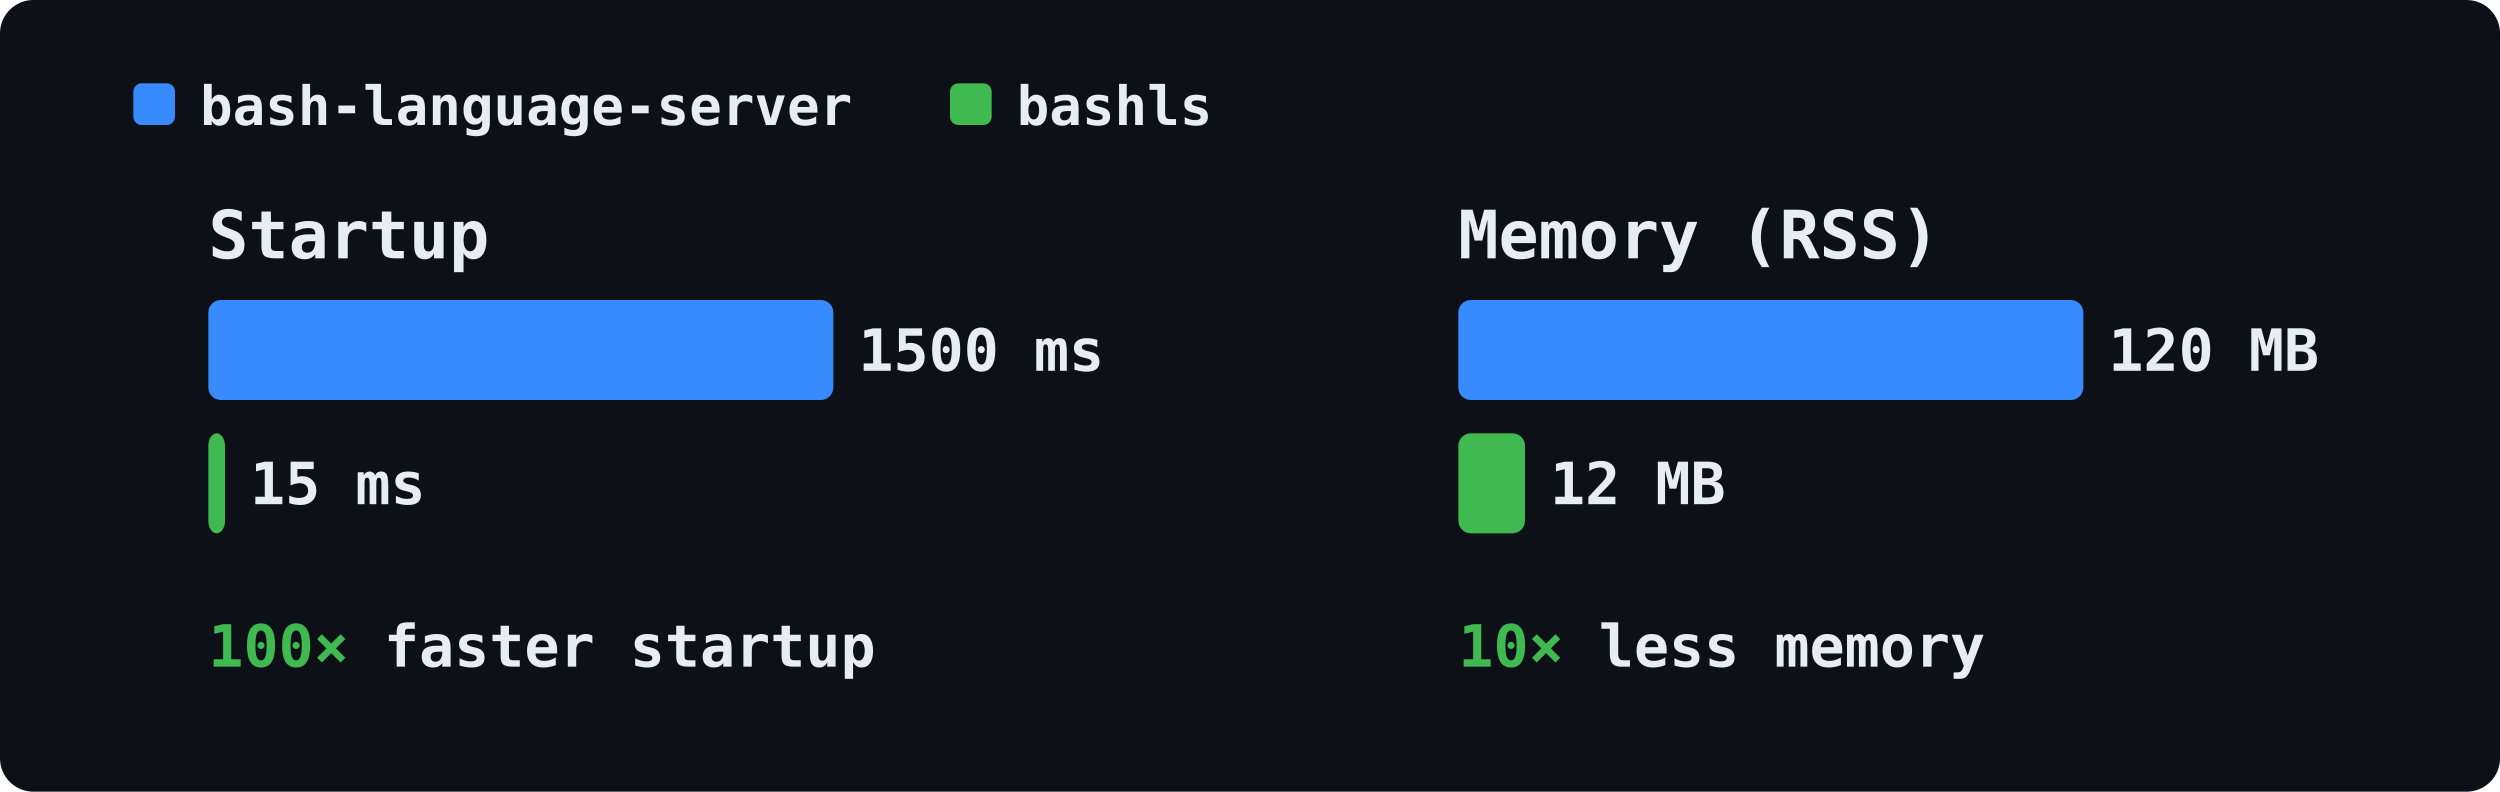
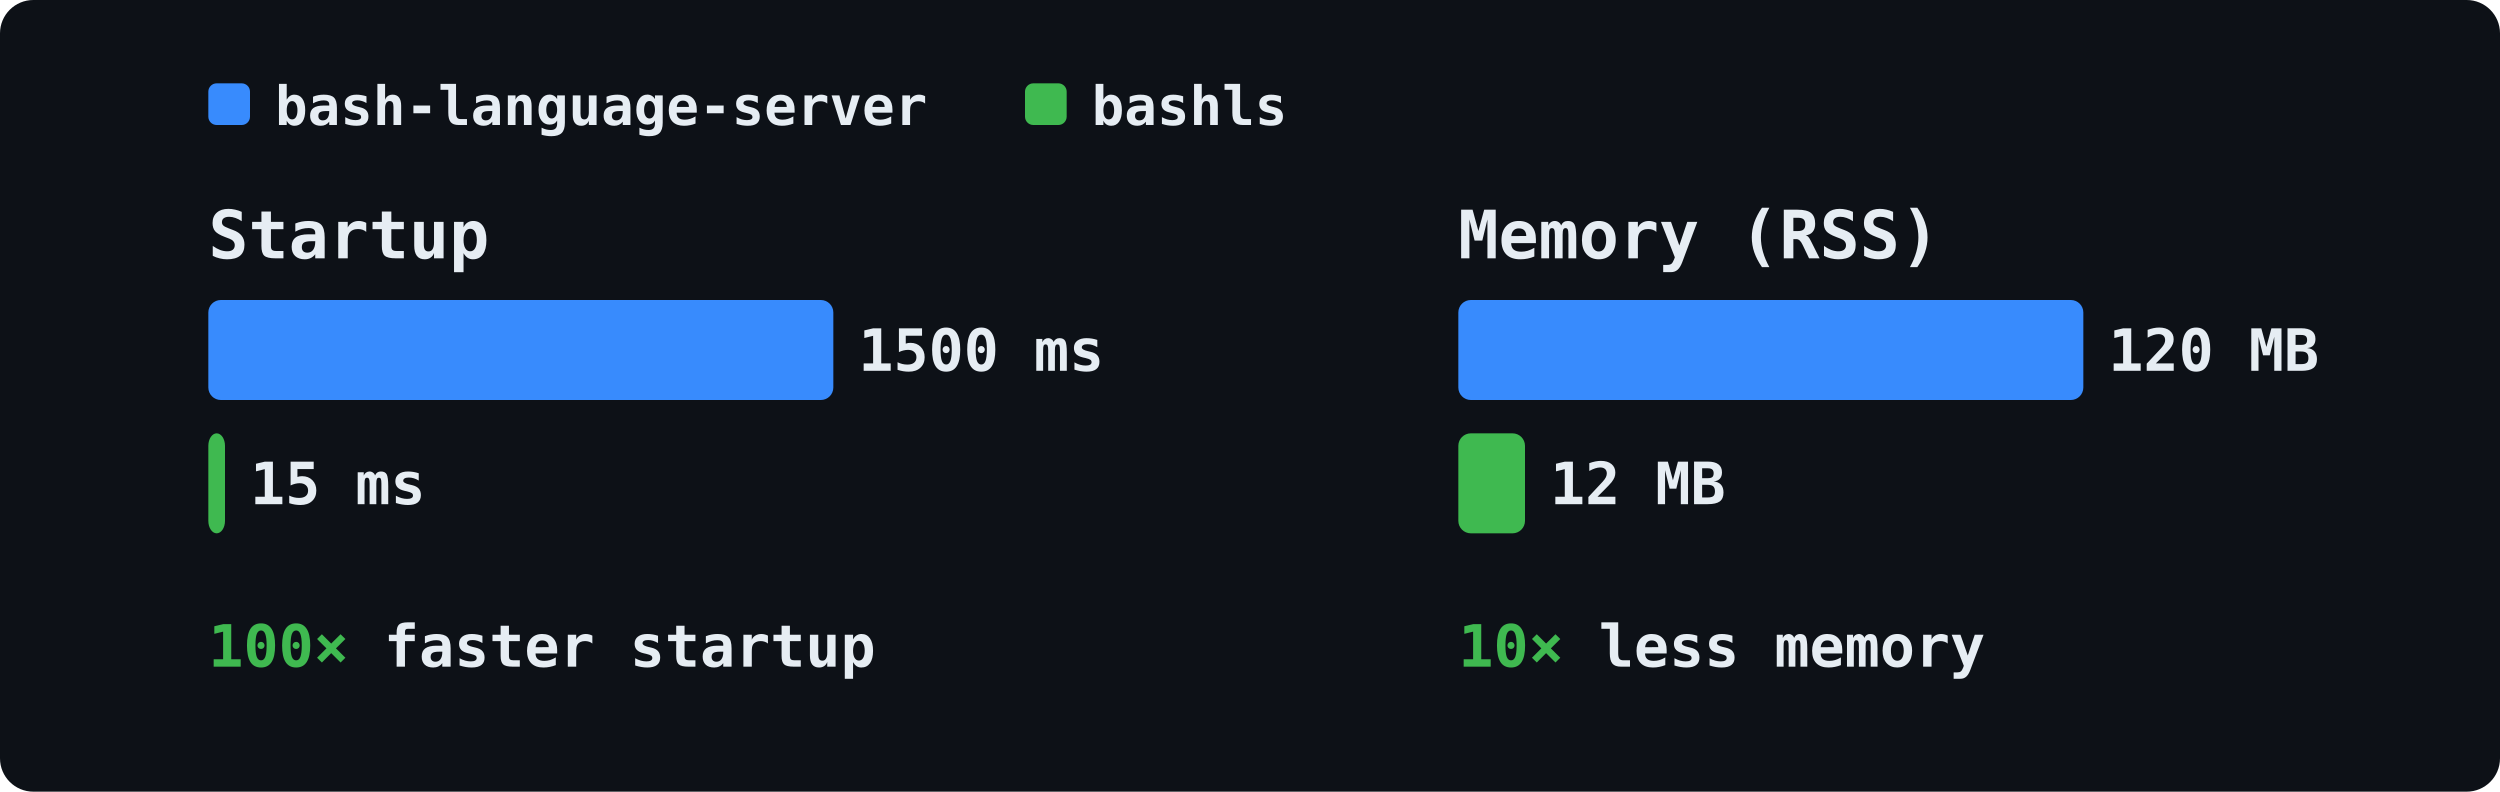
<svg xmlns="http://www.w3.org/2000/svg" width="600" height="190" font-family="ui-monospace,SFMono-Regular,Menlo,Monaco,Consolas,monospace" font-size="14">
  <rect width="600" height="190" fill="#0d1117" rx="8" />
-   <rect x="32" y="20" width="10" height="10" fill="#388bfd" rx="2" />
-   <text x="48" y="30" fill="#e6edf3" font-size="13" font-weight="600">bash-language-server</text>
-   <rect x="228" y="20" width="10" height="10" fill="#3fb950" rx="2" />
-   <text x="244" y="30" fill="#e6edf3" font-size="13" font-weight="600">bashls</text>
+   <rect x="50" y="20" width="10" height="10" fill="#388bfd" rx="2" />
+   <text x="66" y="30" fill="#e6edf3" font-size="13" font-weight="600">bash-language-server</text>
+   <rect x="246" y="20" width="10" height="10" fill="#3fb950" rx="2" />
+   <text x="262" y="30" fill="#e6edf3" font-size="13" font-weight="600">bashls</text>
  <text x="50" y="62" fill="#e6edf3" font-size="16" font-weight="600">Startup</text>
  <rect x="50" y="72" width="150" height="24" fill="#388bfd" rx="3" />
  <text x="206" y="89" fill="#e6edf3" font-size="14" font-weight="600">1500 ms</text>
  <rect x="50" y="104" width="4" height="24" fill="#3fb950" rx="3" />
  <text x="60" y="121" fill="#e6edf3" font-size="14" font-weight="600">15 ms</text>
  <text x="50" y="160" fill="#e6edf3" font-size="14" font-weight="600">
    <tspan fill="#3fb950">100×</tspan> faster startup</text>
  <text x="350" y="62" fill="#e6edf3" font-size="16" font-weight="600">Memory (RSS)</text>
  <rect x="350" y="72" width="150" height="24" fill="#388bfd" rx="3" />
  <text x="506" y="89" fill="#e6edf3" font-size="14" font-weight="600">120 MB</text>
  <rect x="350" y="104" width="16" height="24" fill="#3fb950" rx="3" />
  <text x="372" y="121" fill="#e6edf3" font-size="14" font-weight="600">12 MB</text>
  <text x="350" y="160" fill="#e6edf3" font-size="14" font-weight="600">
    <tspan fill="#3fb950">10×</tspan> less memory</text>
</svg>
